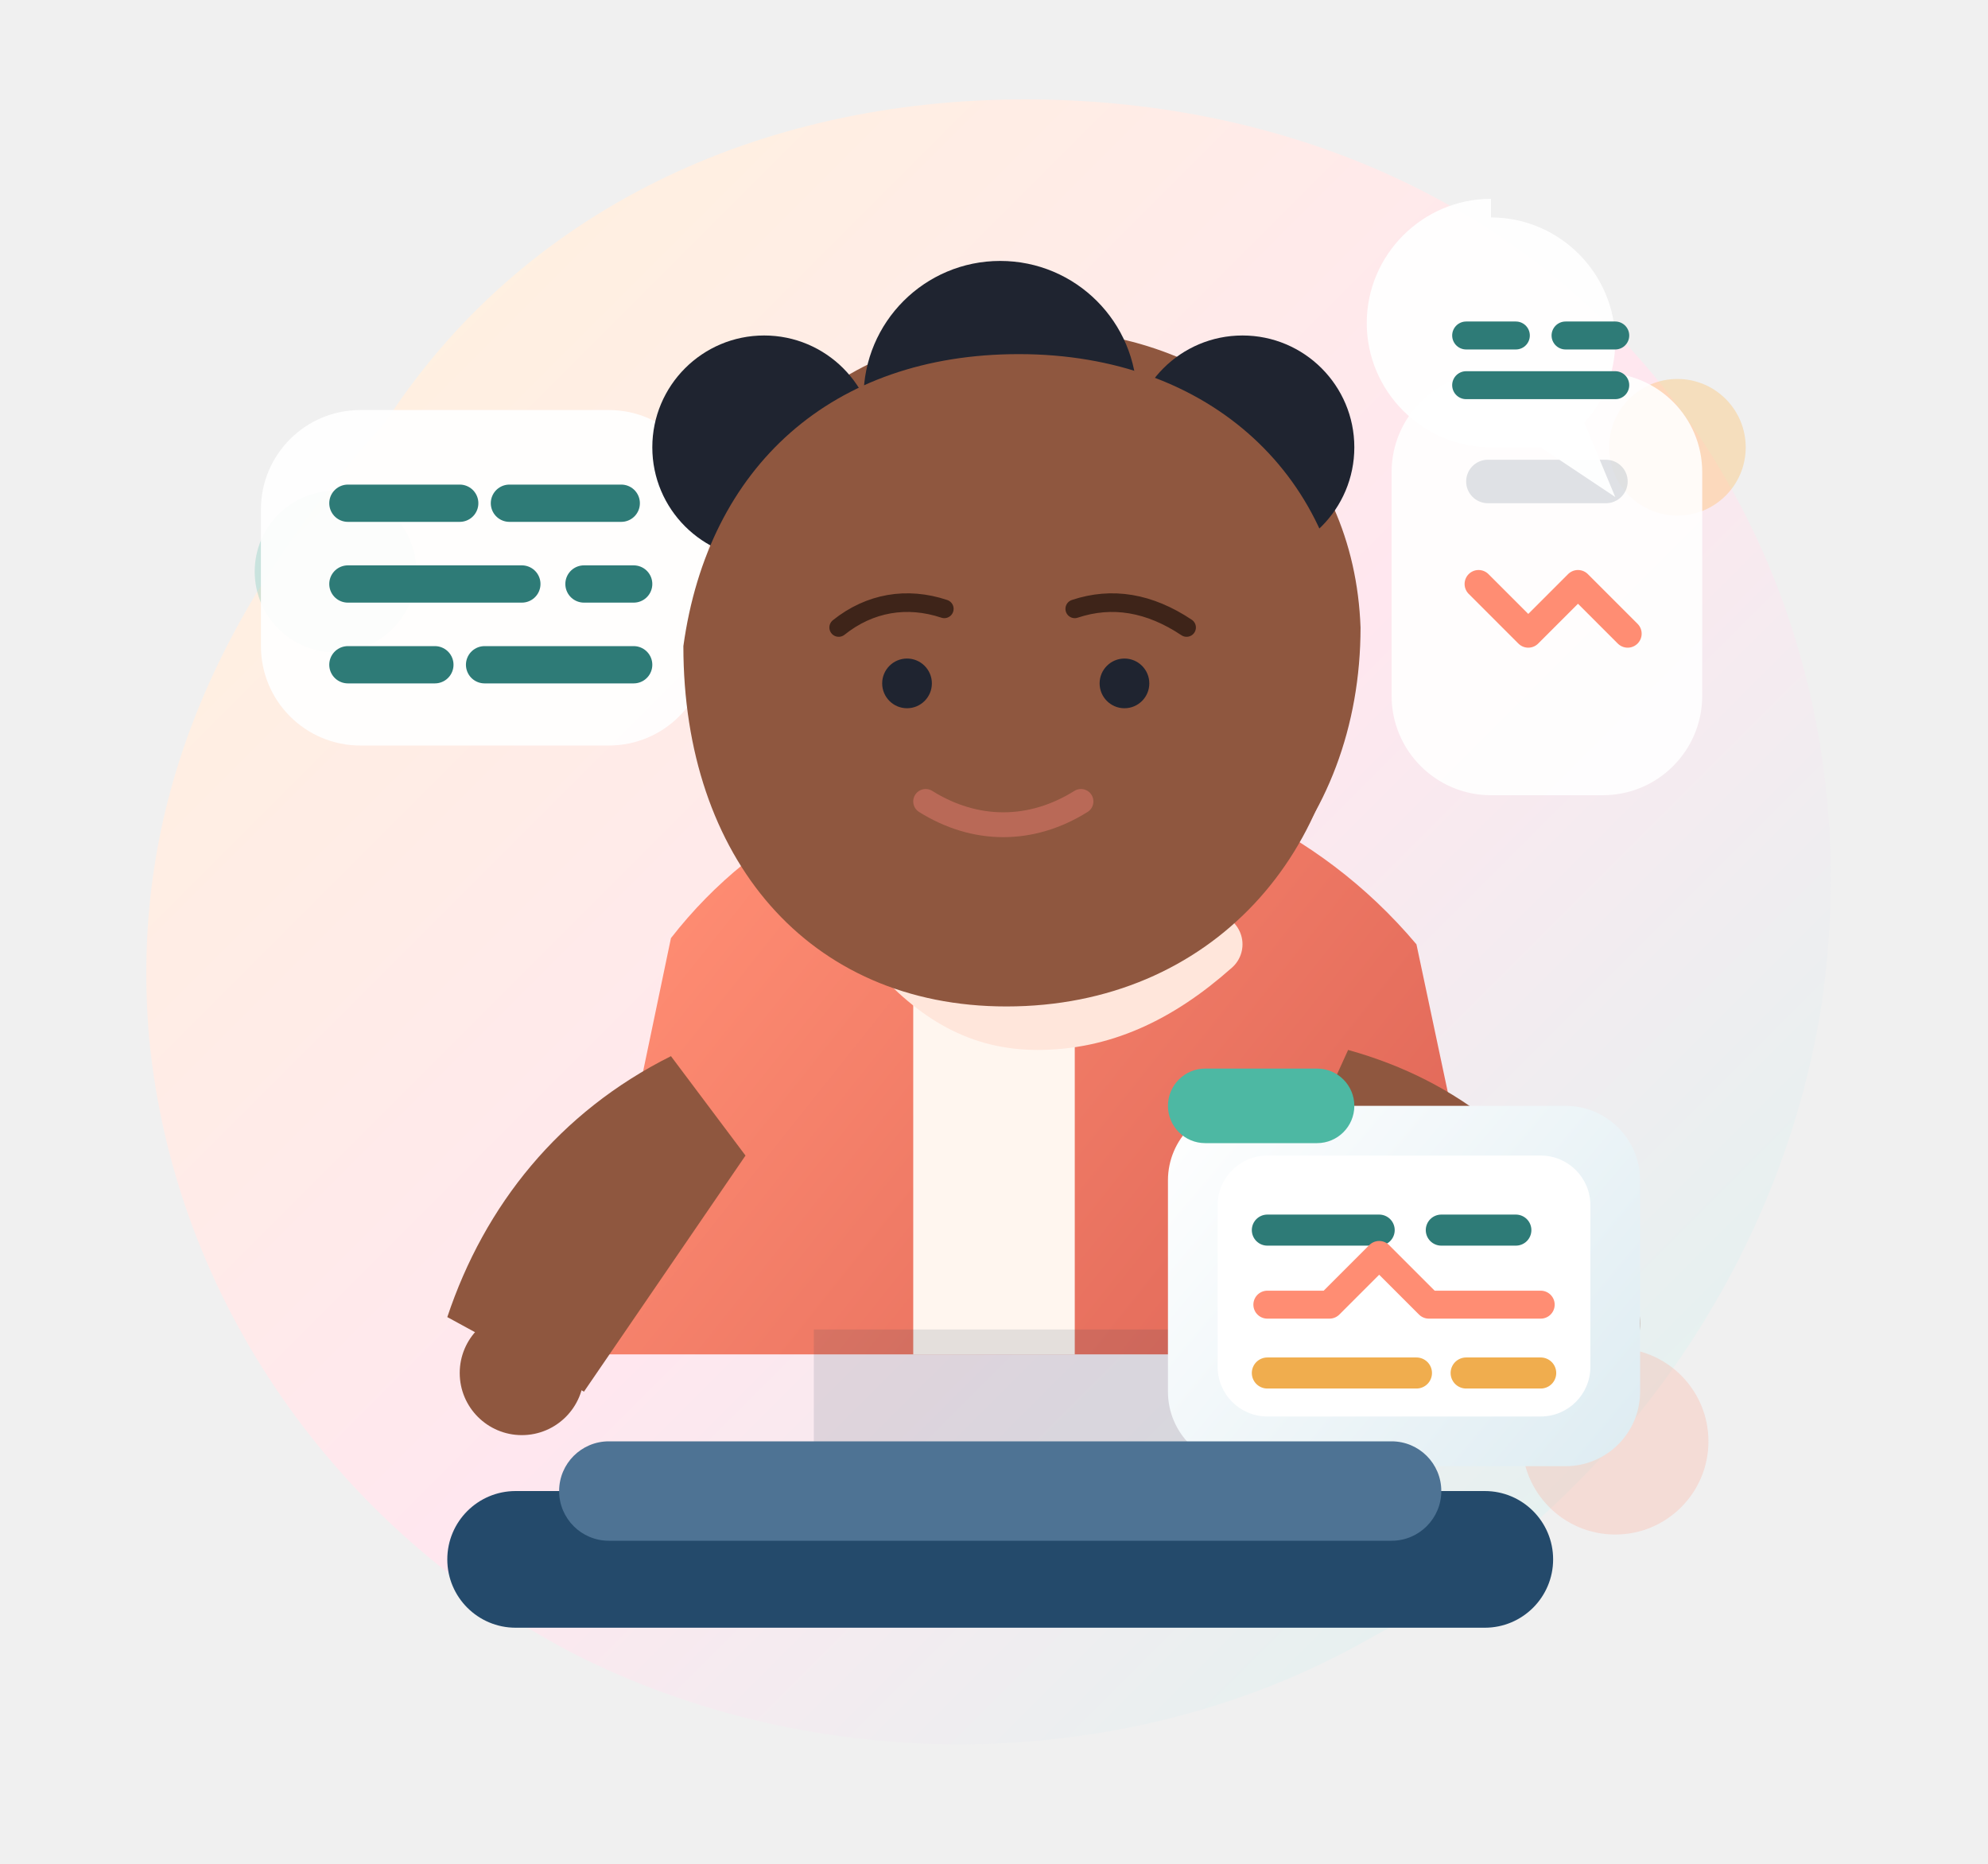
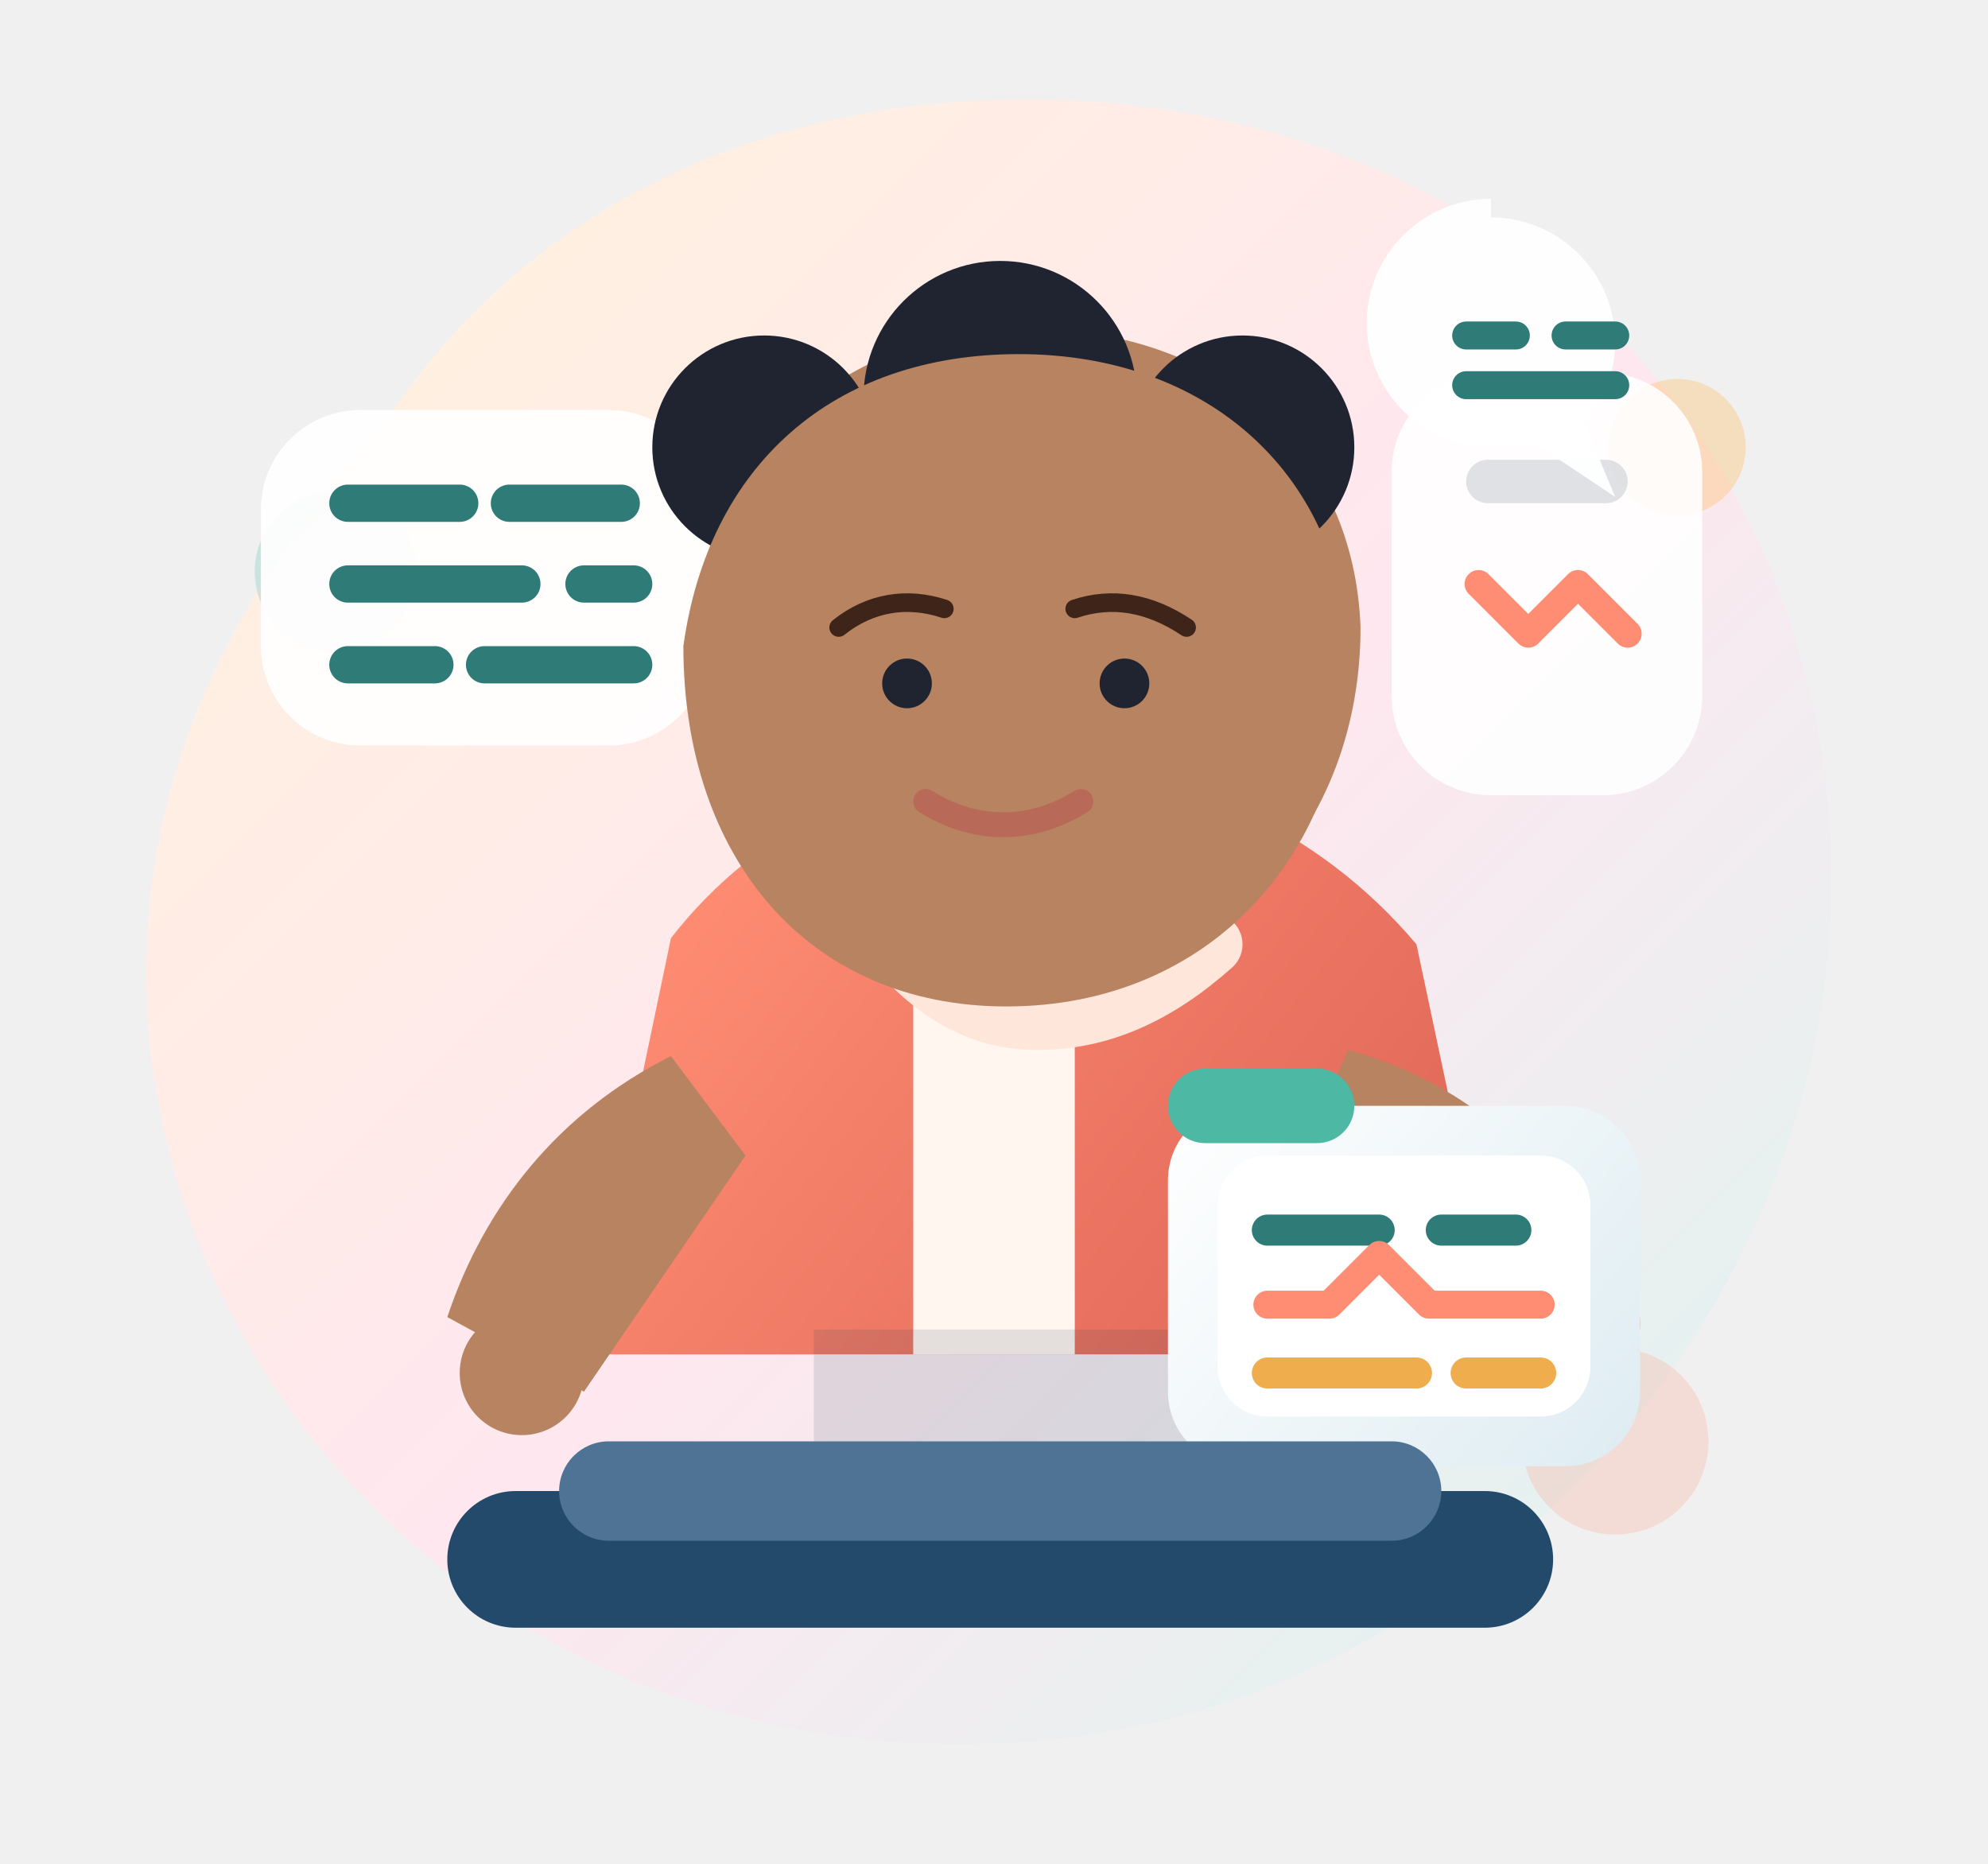
<svg xmlns="http://www.w3.org/2000/svg" viewBox="0 0 320 300" role="img" aria-labelledby="title desc">
  <defs>
    <linearGradient id="bg" x1="42" y1="30" x2="280" y2="268" gradientUnits="userSpaceOnUse">
      <stop offset="0" stop-color="#fff2dd" />
      <stop offset="0.52" stop-color="#ffe7ef" />
      <stop offset="1" stop-color="#def4f1" />
    </linearGradient>
    <linearGradient id="jacket" x1="100" y1="150" x2="228" y2="252" gradientUnits="userSpaceOnUse">
      <stop offset="0" stop-color="#ff8d73" />
      <stop offset="1" stop-color="#d95f52" />
    </linearGradient>
    <linearGradient id="board" x1="188" y1="178" x2="264" y2="242" gradientUnits="userSpaceOnUse">
      <stop offset="0" stop-color="#ffffff" />
      <stop offset="1" stop-color="#dcebf1" />
    </linearGradient>
  </defs>
  <path d="M62 68c22-34 60-52 103-52 40 0 76 15 100 43 24 28 34 66 28 104-7 42-34 80-73 101-39 22-89 22-128 2-38-20-64-57-68-99-3-35 9-67 38-99z" fill="url(#bg)" />
  <circle cx="54" cy="92" r="13" fill="#4db8a3" opacity="0.24" />
  <circle cx="270" cy="72" r="11" fill="#ffb650" opacity="0.32" />
  <circle cx="260" cy="232" r="15" fill="#ff9a83" opacity="0.24" />
  <rect x="42" y="66" width="72" height="54" rx="16" fill="#ffffff" opacity="0.92" />
  <path d="M56 81h18m8 0h18m-44 13h28m10 0h8m-46 13h14m8 0h24" fill="none" stroke="#2e7b77" stroke-linecap="round" stroke-width="6" />
  <rect x="224" y="60" width="50" height="68" rx="16" fill="#ffffff" opacity="0.9" />
  <rect x="236" y="74" width="26" height="7" rx="3.5" fill="#17344d" opacity="0.14" />
  <path d="M238 94l8 8 8-8 8 8" fill="none" stroke="#ff8d73" stroke-linecap="round" stroke-linejoin="round" stroke-width="4.5" />
  <path d="M108 151c14-18 35-28 58-28s46 10 62 29l14 66H94l14-67z" fill="url(#jacket)" />
  <path d="M147 152h26v66h-26z" fill="#fff6ef" />
  <path d="M144 152c7 8 14 12 23 12 10 0 19-4 28-12" fill="none" stroke="#ffe6db" stroke-linecap="round" stroke-width="10" />
  <path d="M131 214h66v18c0 7-5 12-12 12h-42c-7 0-12-5-12-12v-18z" fill="#17344d" opacity="0.12" />
-   <path d="M108 170c-18 9-30 24-36 42l22 12 26-38-12-16z" fill="#8f573f" />
-   <circle cx="84" cy="221" r="10" fill="#8f573f" />
-   <path d="M217 169c18 5 31 16 40 32l-20 18-30-28 10-22z" fill="#8f573f" />
-   <circle cx="254" cy="213" r="10" fill="#8f573f" />
-   <path d="M112 100c4-29 24-47 54-47 31 0 52 20 53 48 0 32-22 57-55 57-32 0-52-24-52-58z" fill="#8f573f" />
+   <path d="M108 170c-18 9-30 24-36 42l22 12 26-38-12-16z" fill="#b78361" />
+   <circle cx="84" cy="221" r="10" fill="#b78361" />
+   <path d="M217 169c18 5 31 16 40 32l-20 18-30-28 10-22z" fill="#b78361" />
+   <circle cx="254" cy="213" r="10" fill="#b78361" />
+   <path d="M112 100c4-29 24-47 54-47 31 0 52 20 53 48 0 32-22 57-55 57-32 0-52-24-52-58z" fill="#b78361" />
  <circle cx="123" cy="72" r="18" fill="#1f2430" />
  <circle cx="200" cy="72" r="18" fill="#1f2430" />
  <circle cx="161" cy="64" r="22" fill="#1f2430" />
  <path d="M116 84c11-8 26-12 45-12 20 0 36 4 48 13l1 14c-11-8-27-13-49-13-22 0-38 5-47 13l2-15z" fill="#1f2430" />
-   <path d="M110 104c4-29 24-47 54-47 31 0 52 20 53 48 0 32-22 57-55 57-32 0-52-24-52-58z" fill="#8f573f" />
+   <path d="M110 104c4-29 24-47 54-47 31 0 52 20 53 48 0 32-22 57-55 57-32 0-52-24-52-58z" fill="#b78361" />
  <path d="M135 101c5-4 11-5 17-3" fill="none" stroke="#3e2419" stroke-linecap="round" stroke-width="3" />
  <path d="M173 98c6-2 12-1 18 3" fill="none" stroke="#3e2419" stroke-linecap="round" stroke-width="3" />
  <circle cx="146" cy="110" r="4" fill="#1f2430" />
  <circle cx="181" cy="110" r="4" fill="#1f2430" />
  <path d="M149 129c8 5 17 5 25 0" fill="none" stroke="#b96957" stroke-linecap="round" stroke-width="4" />
  <rect x="188" y="178" width="76" height="58" rx="12" fill="url(#board)" />
  <rect x="196" y="186" width="60" height="42" rx="8" fill="#ffffff" />
  <path d="M204 198h18m10 0h12" fill="none" stroke="#2e7b77" stroke-linecap="round" stroke-width="5" />
  <path d="M204 210h10l8-8 8 8h18" fill="none" stroke="#ff8d73" stroke-linecap="round" stroke-linejoin="round" stroke-width="4.5" />
  <path d="M204 221h24m8 0h12" fill="none" stroke="#f0ad4e" stroke-linecap="round" stroke-width="5" />
  <rect x="188" y="172" width="30" height="12" rx="6" fill="#4db8a3" />
  <rect x="72" y="240" width="178" height="22" rx="11" fill="#244a6b" />
  <rect x="90" y="232" width="142" height="16" rx="8" fill="#4e7394" />
  <path d="M240 35c11 0 20 9 20 20 0 5-2 10-5 13l5 12-12-8h-8c-11 0-20-9-20-20s9-20 20-20z" fill="#ffffff" opacity="0.95" />
  <path d="M236 54h8m8 0h8m-24 8h24" fill="none" stroke="#2e7b77" stroke-linecap="round" stroke-width="4.5" />
</svg>
